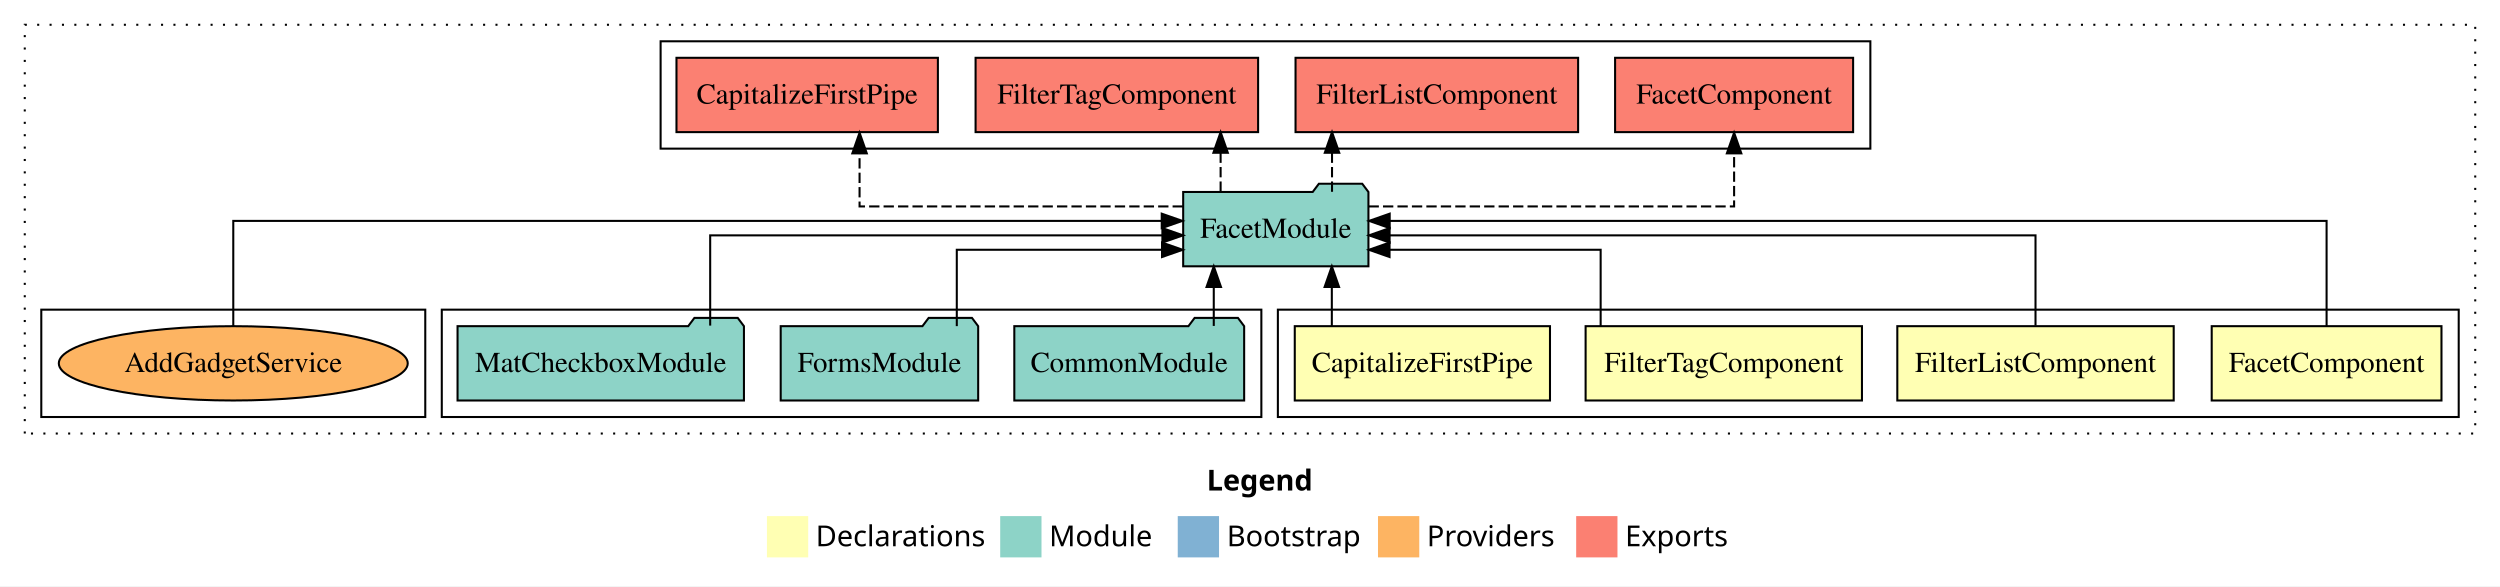
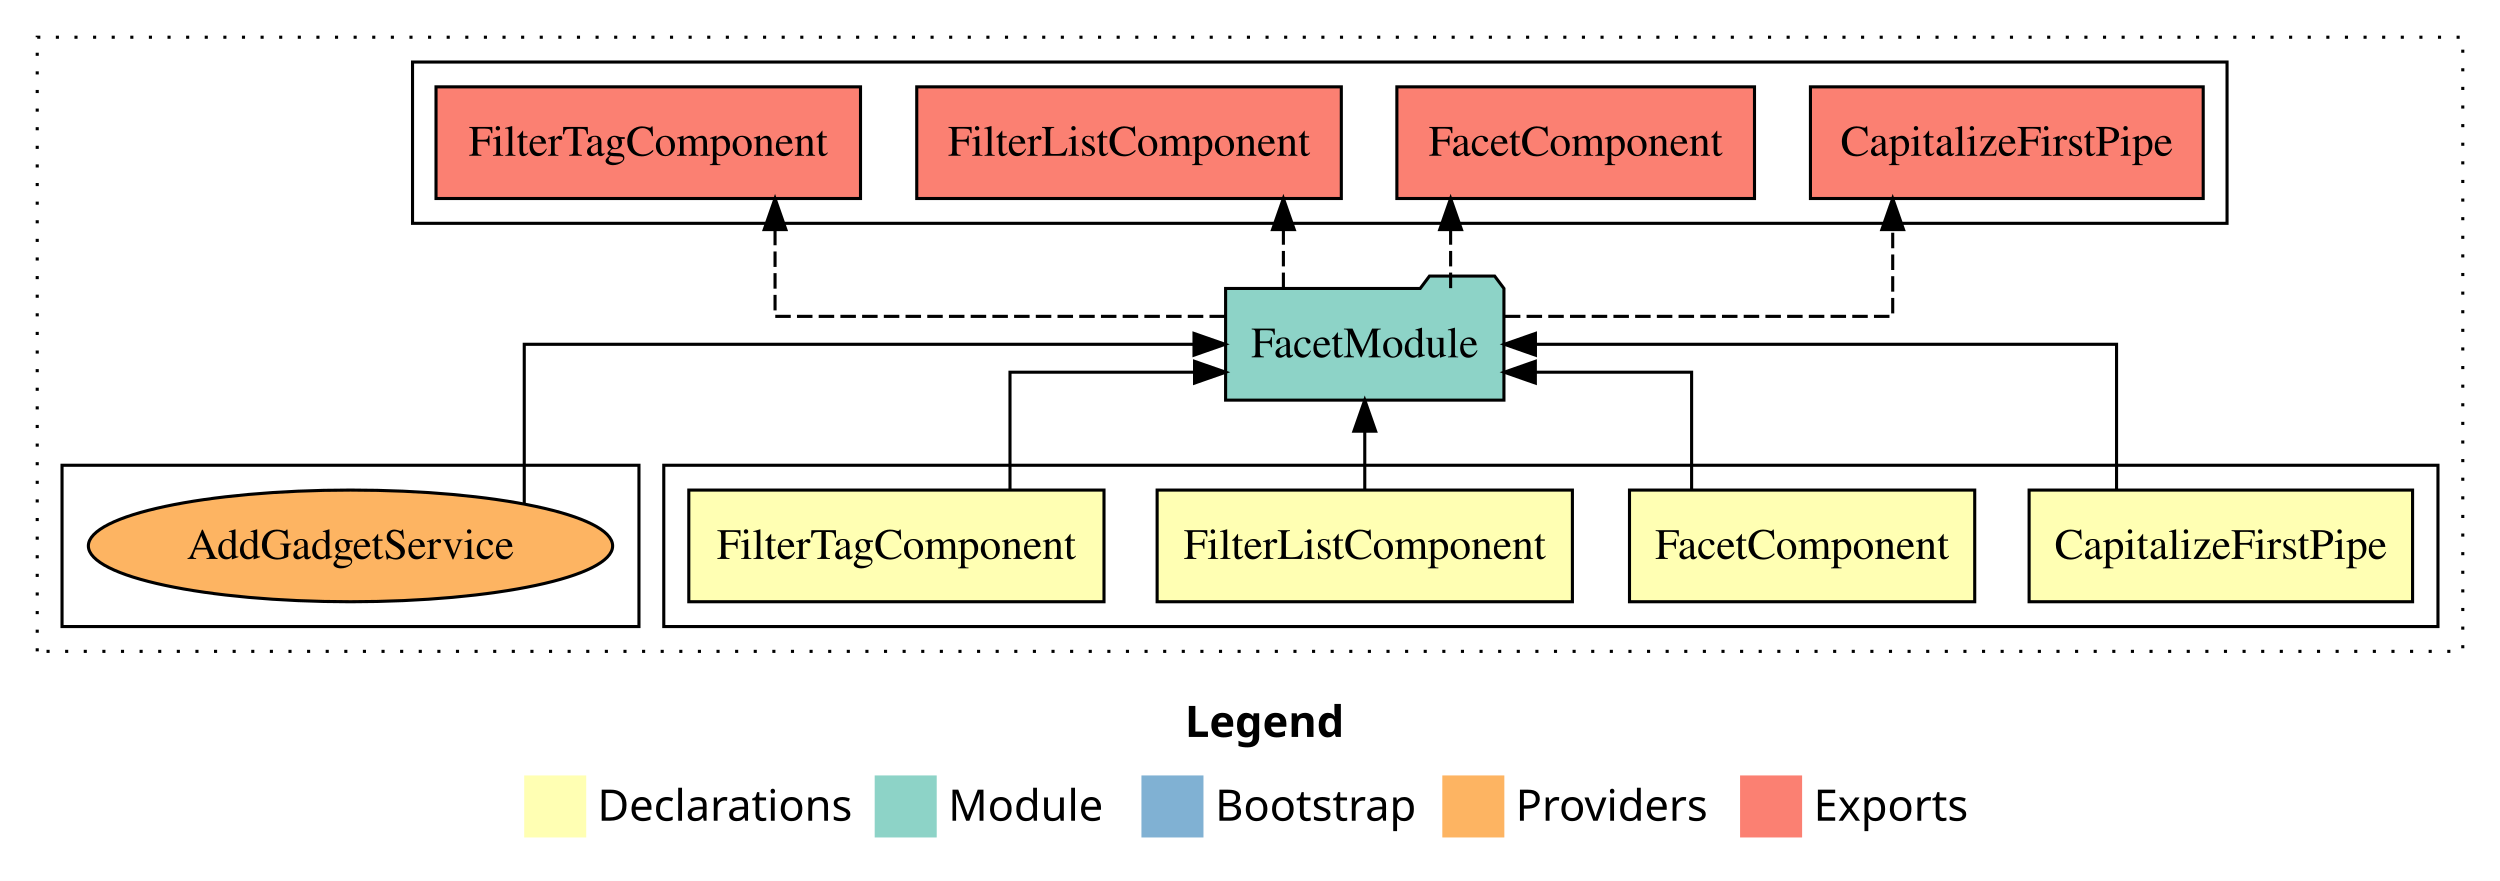
- <svg xmlns="http://www.w3.org/2000/svg" width="1211pt" height="284pt" viewBox="0.00 0.00 1211.00 284.00">
+ <svg xmlns="http://www.w3.org/2000/svg" width="806pt" height="284pt" viewBox="0.00 0.00 806.00 284.00">
  <g id="graph0" class="graph" transform="scale(1 1) rotate(0) translate(4 280)">
-     <polygon fill="#ffffff" stroke="transparent" points="-4,4 -4,-280 1207,-280 1207,4 -4,4" />
-     <text text-anchor="start" x="580.509" y="-42.4" font-family="sans-serif" font-weight="bold" font-size="14.00" fill="#000000">Legend</text>
-     <polygon fill="#ffffb3" stroke="transparent" points="367.5,-10 367.5,-30 387.5,-30 387.5,-10 367.5,-10" />
-     <text text-anchor="start" x="391.129" y="-15.4" font-family="sans-serif" font-size="14.00" fill="#000000">  Declarations</text>
-     <polygon fill="#8dd3c7" stroke="transparent" points="480.5,-10 480.5,-30 500.5,-30 500.5,-10 480.5,-10" />
-     <text text-anchor="start" x="504.225" y="-15.4" font-family="sans-serif" font-size="14.00" fill="#000000">  Module</text>
-     <polygon fill="#80b1d3" stroke="transparent" points="566.5,-10 566.5,-30 586.5,-30 586.5,-10 566.5,-10" />
-     <text text-anchor="start" x="590.281" y="-15.4" font-family="sans-serif" font-size="14.00" fill="#000000">  Bootstrap</text>
-     <polygon fill="#fdb462" stroke="transparent" points="663.5,-10 663.5,-30 683.5,-30 683.5,-10 663.5,-10" />
-     <text text-anchor="start" x="687.173" y="-15.4" font-family="sans-serif" font-size="14.00" fill="#000000">  Providers</text>
-     <polygon fill="#fb8072" stroke="transparent" points="759.5,-10 759.5,-30 779.5,-30 779.5,-10 759.5,-10" />
-     <text text-anchor="start" x="783.226" y="-15.4" font-family="sans-serif" font-size="14.00" fill="#000000">  Exports</text>
+     <polygon fill="#ffffff" stroke="transparent" points="-4,4 -4,-280 802,-280 802,4 -4,4" />
+     <text text-anchor="start" x="378.009" y="-42.4" font-family="sans-serif" font-weight="bold" font-size="14.00" fill="#000000">Legend</text>
+     <polygon fill="#ffffb3" stroke="transparent" points="165,-10 165,-30 185,-30 185,-10 165,-10" />
+     <text text-anchor="start" x="188.629" y="-15.4" font-family="sans-serif" font-size="14.00" fill="#000000">  Declarations</text>
+     <polygon fill="#8dd3c7" stroke="transparent" points="278,-10 278,-30 298,-30 298,-10 278,-10" />
+     <text text-anchor="start" x="301.725" y="-15.4" font-family="sans-serif" font-size="14.00" fill="#000000">  Module</text>
+     <polygon fill="#80b1d3" stroke="transparent" points="364,-10 364,-30 384,-30 384,-10 364,-10" />
+     <text text-anchor="start" x="387.781" y="-15.4" font-family="sans-serif" font-size="14.00" fill="#000000">  Bootstrap</text>
+     <polygon fill="#fdb462" stroke="transparent" points="461,-10 461,-30 481,-30 481,-10 461,-10" />
+     <text text-anchor="start" x="484.673" y="-15.4" font-family="sans-serif" font-size="14.00" fill="#000000">  Providers</text>
+     <polygon fill="#fb8072" stroke="transparent" points="557,-10 557,-30 577,-30 577,-10 557,-10" />
+     <text text-anchor="start" x="580.726" y="-15.4" font-family="sans-serif" font-size="14.00" fill="#000000">  Exports</text>
    <g id="clust1" class="cluster">
-       <polygon fill="none" stroke="#000000" stroke-dasharray="1,5" points="8,-70 8,-268 1195,-268 1195,-70 8,-70" />
+       <polygon fill="none" stroke="#000000" stroke-dasharray="1,5" points="8,-70 8,-268 790,-268 790,-70 8,-70" />
    </g>
    <g id="clust2" class="cluster">
-       <polygon fill="none" stroke="#000000" points="615,-78 615,-130 1187,-130 1187,-78 615,-78" />
-     </g>
-     <g id="clust7" class="cluster">
-       <polygon fill="none" stroke="#000000" points="210,-78 210,-130 607,-130 607,-78 210,-78" />
+       <polygon fill="none" stroke="#000000" points="210,-78 210,-130 782,-130 782,-78 210,-78" />
    </g>
    <g id="clust8" class="cluster">
-       <polygon fill="none" stroke="#000000" points="316,-208 316,-260 902,-260 902,-208 316,-208" />
+       <polygon fill="none" stroke="#000000" points="129,-208 129,-260 714,-260 714,-208 129,-208" />
    </g>
    <g id="clust10" class="cluster">
      <polygon fill="none" stroke="#000000" points="16,-78 16,-130 202,-130 202,-78 16,-78" />
    </g>
    <g id="node1" class="node">
-       <polygon fill="#ffffb3" stroke="#000000" points="1178.65,-122 1067.35,-122 1067.35,-86 1178.65,-86 1178.65,-122" />
-       <text text-anchor="middle" x="1123" y="-99.8" font-family="Times,serif" font-size="14.00" fill="#000000">FacetComponent</text>
+       <polygon fill="#ffffb3" stroke="#000000" points="773.815,-122 650.185,-122 650.185,-86 773.815,-86 773.815,-122" />
+       <text text-anchor="middle" x="712" y="-99.8" font-family="Times,serif" font-size="14.00" fill="#000000">CapitalizeFirstPipe</text>
    </g>
    <g id="node5" class="node">
-       <polygon fill="#8dd3c7" stroke="#000000" points="658.867,-187 655.867,-191 634.867,-191 631.867,-187 569.133,-187 569.133,-151 658.867,-151 658.867,-187" />
-       <text text-anchor="middle" x="614" y="-164.8" font-family="Times,serif" font-size="14.00" fill="#000000">FacetModule</text>
+       <polygon fill="#8dd3c7" stroke="#000000" points="480.867,-187 477.867,-191 456.867,-191 453.867,-187 391.133,-187 391.133,-151 480.867,-151 480.867,-187" />
+       <text text-anchor="middle" x="436" y="-164.8" font-family="Times,serif" font-size="14.00" fill="#000000">FacetModule</text>
    </g>
    <g id="edge1" class="edge">
-       <path fill="none" stroke="#000000" d="M1123,-122.129C1123,-142.572 1123,-173 1123,-173 1123,-173 669.17,-173 669.17,-173" />
-       <polygon fill="#000000" stroke="#000000" points="669.17,-169.5 659.17,-173 669.17,-176.5 669.17,-169.5" />
+       <path fill="none" stroke="#000000" d="M678.375,-122.106C678.375,-141.339 678.375,-169 678.375,-169 678.375,-169 491.021,-169 491.021,-169" />
+       <polygon fill="#000000" stroke="#000000" points="491.021,-165.5 481.021,-169 491.021,-172.5 491.021,-165.5" />
    </g>
    <g id="node2" class="node">
-       <polygon fill="#ffffb3" stroke="#000000" points="1048.941,-122 915.059,-122 915.059,-86 1048.941,-86 1048.941,-122" />
-       <text text-anchor="middle" x="982" y="-99.8" font-family="Times,serif" font-size="14.00" fill="#000000">FilterListComponent</text>
+       <polygon fill="#ffffb3" stroke="#000000" points="632.65,-122 521.35,-122 521.35,-86 632.65,-86 632.65,-122" />
+       <text text-anchor="middle" x="577" y="-99.8" font-family="Times,serif" font-size="14.00" fill="#000000">FacetComponent</text>
    </g>
    <g id="edge2" class="edge">
-       <path fill="none" stroke="#000000" d="M982,-122.267C982,-140.555 982,-166 982,-166 982,-166 669.124,-166 669.124,-166" />
-       <polygon fill="#000000" stroke="#000000" points="669.124,-162.5 659.124,-166 669.124,-169.5 669.124,-162.5" />
+       <path fill="none" stroke="#000000" d="M541.375,-122.027C541.375,-138.398 541.375,-160 541.375,-160 541.375,-160 490.994,-160 490.994,-160" />
+       <polygon fill="#000000" stroke="#000000" points="490.994,-156.5 480.994,-160 490.994,-163.5 490.994,-156.5" />
    </g>
    <g id="node3" class="node">
-       <polygon fill="#ffffb3" stroke="#000000" points="897.93,-122 764.07,-122 764.07,-86 897.93,-86 897.93,-122" />
-       <text text-anchor="middle" x="831" y="-99.8" font-family="Times,serif" font-size="14.00" fill="#000000">FilterTagComponent</text>
+       <polygon fill="#ffffb3" stroke="#000000" points="502.941,-122 369.059,-122 369.059,-86 502.941,-86 502.941,-122" />
+       <text text-anchor="middle" x="436" y="-99.8" font-family="Times,serif" font-size="14.00" fill="#000000">FilterListComponent</text>
    </g>
    <g id="edge3" class="edge">
-       <path fill="none" stroke="#000000" d="M771.355,-122.009C771.355,-138.049 771.355,-159 771.355,-159 771.355,-159 669.092,-159 669.092,-159" />
-       <polygon fill="#000000" stroke="#000000" points="669.092,-155.5 659.092,-159 669.092,-162.5 669.092,-155.5" />
+       <path fill="none" stroke="#000000" d="M436,-122.106C436,-122.106 436,-140.991 436,-140.991" />
+       <polygon fill="#000000" stroke="#000000" points="432.5,-140.991 436,-150.991 439.5,-140.991 432.5,-140.991" />
    </g>
    <g id="node4" class="node">
-       <polygon fill="#ffffb3" stroke="#000000" points="746.815,-122 623.185,-122 623.185,-86 746.815,-86 746.815,-122" />
-       <text text-anchor="middle" x="685" y="-99.8" font-family="Times,serif" font-size="14.00" fill="#000000">CapitalizeFirstPipe</text>
+       <polygon fill="#ffffb3" stroke="#000000" points="351.93,-122 218.07,-122 218.07,-86 351.93,-86 351.93,-122" />
+       <text text-anchor="middle" x="285" y="-99.8" font-family="Times,serif" font-size="14.00" fill="#000000">FilterTagComponent</text>
    </g>
    <g id="edge4" class="edge">
-       <path fill="none" stroke="#000000" d="M641.138,-122.106C641.138,-122.106 641.138,-140.991 641.138,-140.991" />
-       <polygon fill="#000000" stroke="#000000" points="637.638,-140.991 641.138,-150.991 644.638,-140.991 637.638,-140.991" />
+       <path fill="none" stroke="#000000" d="M321.622,-122.027C321.622,-138.398 321.622,-160 321.622,-160 321.622,-160 381.123,-160 381.123,-160" />
+       <polygon fill="#000000" stroke="#000000" points="381.123,-163.5 391.123,-160 381.123,-156.5 381.123,-163.5" />
+     </g>
+     <g id="node6" class="node">
+       <polygon fill="#fb8072" stroke="#000000" points="706.314,-252 579.686,-252 579.686,-216 706.314,-216 706.314,-252" />
+       <text text-anchor="middle" x="643" y="-229.8" font-family="Times,serif" font-size="14.00" fill="#000000">CapitalizeFirstPipe </text>
+     </g>
+     <g id="edge5" class="edge">
+       <path fill="none" stroke="#000000" stroke-dasharray="5,2" d="M481.166,-178C531.591,-178 606.209,-178 606.209,-178 606.209,-178 606.209,-205.973 606.209,-205.973" />
+       <polygon fill="#000000" stroke="#000000" points="602.709,-205.973 606.209,-215.973 609.709,-205.973 602.709,-205.973" />
+     </g>
+     <g id="node7" class="node">
+       <polygon fill="#fb8072" stroke="#000000" points="561.649,-252 446.351,-252 446.351,-216 561.649,-216 561.649,-252" />
+       <text text-anchor="middle" x="504" y="-229.8" font-family="Times,serif" font-size="14.00" fill="#000000">FacetComponent </text>
+     </g>
+     <g id="edge6" class="edge">
+       <path fill="none" stroke="#000000" stroke-dasharray="5,2" d="M463.679,-187.106C463.679,-187.106 463.679,-205.991 463.679,-205.991" />
+       <polygon fill="#000000" stroke="#000000" points="460.179,-205.991 463.679,-215.991 467.179,-205.991 460.179,-205.991" />
+     </g>
+     <g id="node8" class="node">
+       <polygon fill="#fb8072" stroke="#000000" points="428.44,-252 291.56,-252 291.56,-216 428.44,-216 428.44,-252" />
+       <text text-anchor="middle" x="360" y="-229.8" font-family="Times,serif" font-size="14.00" fill="#000000">FilterListComponent </text>
+     </g>
+     <g id="edge7" class="edge">
+       <path fill="none" stroke="#000000" stroke-dasharray="5,2" d="M409.768,-187.106C409.768,-187.106 409.768,-205.991 409.768,-205.991" />
+       <polygon fill="#000000" stroke="#000000" points="406.269,-205.991 409.768,-215.991 413.269,-205.991 406.269,-205.991" />
    </g>
    <g id="node9" class="node">
-       <polygon fill="#fb8072" stroke="#000000" points="893.649,-252 778.351,-252 778.351,-216 893.649,-216 893.649,-252" />
-       <text text-anchor="middle" x="836" y="-229.8" font-family="Times,serif" font-size="14.00" fill="#000000">FacetComponent </text>
+       <polygon fill="#fb8072" stroke="#000000" points="273.429,-252 136.571,-252 136.571,-216 273.429,-216 273.429,-252" />
+       <text text-anchor="middle" x="205" y="-229.8" font-family="Times,serif" font-size="14.00" fill="#000000">FilterTagComponent </text>
    </g>
    <g id="edge8" class="edge">
-       <path fill="none" stroke="#000000" stroke-dasharray="5,2" d="M658.925,-180C723.794,-180 836,-180 836,-180 836,-180 836,-205.718 836,-205.718" />
-       <polygon fill="#000000" stroke="#000000" points="832.5,-205.718 836,-215.718 839.5,-205.718 832.5,-205.718" />
+       <path fill="none" stroke="#000000" stroke-dasharray="5,2" d="M390.943,-178C334.721,-178 245.875,-178 245.875,-178 245.875,-178 245.875,-205.973 245.875,-205.973" />
+       <polygon fill="#000000" stroke="#000000" points="242.375,-205.973 245.875,-215.973 249.375,-205.973 242.375,-205.973" />
    </g>
    <g id="node10" class="node">
-       <polygon fill="#fb8072" stroke="#000000" points="760.44,-252 623.56,-252 623.56,-216 760.44,-216 760.44,-252" />
-       <text text-anchor="middle" x="692" y="-229.8" font-family="Times,serif" font-size="14.00" fill="#000000">FilterListComponent </text>
-     </g>
-     <g id="edge9" class="edge">
-       <path fill="none" stroke="#000000" stroke-dasharray="5,2" d="M641.232,-187.106C641.232,-187.106 641.232,-205.991 641.232,-205.991" />
-       <polygon fill="#000000" stroke="#000000" points="637.732,-205.991 641.232,-215.991 644.732,-205.991 637.732,-205.991" />
-     </g>
-     <g id="node11" class="node">
-       <polygon fill="#fb8072" stroke="#000000" points="605.429,-252 468.571,-252 468.571,-216 605.429,-216 605.429,-252" />
-       <text text-anchor="middle" x="537" y="-229.8" font-family="Times,serif" font-size="14.00" fill="#000000">FilterTagComponent </text>
-     </g>
-     <g id="edge10" class="edge">
-       <path fill="none" stroke="#000000" stroke-dasharray="5,2" d="M587.266,-187.106C587.266,-187.106 587.266,-205.991 587.266,-205.991" />
-       <polygon fill="#000000" stroke="#000000" points="583.766,-205.991 587.266,-215.991 590.766,-205.991 583.766,-205.991" />
-     </g>
-     <g id="node12" class="node">
-       <polygon fill="#fb8072" stroke="#000000" points="450.314,-252 323.686,-252 323.686,-216 450.314,-216 450.314,-252" />
-       <text text-anchor="middle" x="387" y="-229.8" font-family="Times,serif" font-size="14.00" fill="#000000">CapitalizeFirstPipe </text>
-     </g>
-     <g id="edge11" class="edge">
-       <path fill="none" stroke="#000000" stroke-dasharray="5,2" d="M569.002,-180C509.577,-180 412.372,-180 412.372,-180 412.372,-180 412.372,-205.718 412.372,-205.718" />
-       <polygon fill="#000000" stroke="#000000" points="408.872,-205.718 412.372,-215.718 415.872,-205.718 408.872,-205.718" />
-     </g>
-     <g id="node6" class="node">
-       <polygon fill="#8dd3c7" stroke="#000000" points="598.668,-122 595.668,-126 574.668,-126 571.668,-122 487.332,-122 487.332,-86 598.668,-86 598.668,-122" />
-       <text text-anchor="middle" x="543" y="-99.8" font-family="Times,serif" font-size="14.00" fill="#000000">CommonModule</text>
-     </g>
-     <g id="edge5" class="edge">
-       <path fill="none" stroke="#000000" d="M583.95,-122.106C583.95,-122.106 583.95,-140.991 583.95,-140.991" />
-       <polygon fill="#000000" stroke="#000000" points="580.45,-140.991 583.95,-150.991 587.45,-140.991 580.45,-140.991" />
-     </g>
-     <g id="node7" class="node">
-       <polygon fill="#8dd3c7" stroke="#000000" points="469.829,-122 466.829,-126 445.829,-126 442.829,-122 374.171,-122 374.171,-86 469.829,-86 469.829,-122" />
-       <text text-anchor="middle" x="422" y="-99.8" font-family="Times,serif" font-size="14.00" fill="#000000">FormsModule</text>
-     </g>
-     <g id="edge6" class="edge">
-       <path fill="none" stroke="#000000" d="M459.471,-122.009C459.471,-138.049 459.471,-159 459.471,-159 459.471,-159 558.889,-159 558.889,-159" />
-       <polygon fill="#000000" stroke="#000000" points="558.889,-162.5 568.889,-159 558.888,-155.5 558.889,-162.5" />
-     </g>
-     <g id="node8" class="node">
-       <polygon fill="#8dd3c7" stroke="#000000" points="356.365,-122 353.365,-126 332.365,-126 329.365,-122 217.635,-122 217.635,-86 356.365,-86 356.365,-122" />
-       <text text-anchor="middle" x="287" y="-99.8" font-family="Times,serif" font-size="14.00" fill="#000000">MatCheckboxModule</text>
-     </g>
-     <g id="edge7" class="edge">
-       <path fill="none" stroke="#000000" d="M340.013,-122.267C340.013,-140.555 340.013,-166 340.013,-166 340.013,-166 559.063,-166 559.063,-166" />
-       <polygon fill="#000000" stroke="#000000" points="559.063,-169.5 569.063,-166 559.063,-162.5 559.063,-169.5" />
-     </g>
-     <g id="node13" class="node">
      <ellipse fill="#fdb462" stroke="#000000" cx="109" cy="-104" rx="84.511" ry="18" />
      <text text-anchor="middle" x="109" y="-99.8" font-family="Times,serif" font-size="14.00" fill="#000000">AddGadgetService</text>
    </g>
-     <g id="edge12" class="edge">
-       <path fill="none" stroke="#000000" d="M109,-122.129C109,-142.572 109,-173 109,-173 109,-173 558.74,-173 558.74,-173" />
-       <polygon fill="#000000" stroke="#000000" points="558.74,-176.5 568.74,-173 558.74,-169.5 558.74,-176.5" />
+     <g id="edge9" class="edge">
+       <path fill="none" stroke="#000000" d="M165.02,-117.785C165.02,-136.865 165.02,-169 165.02,-169 165.02,-169 380.949,-169 380.949,-169" />
+       <polygon fill="#000000" stroke="#000000" points="380.949,-172.5 390.949,-169 380.949,-165.5 380.949,-172.5" />
    </g>
  </g>
</svg>
